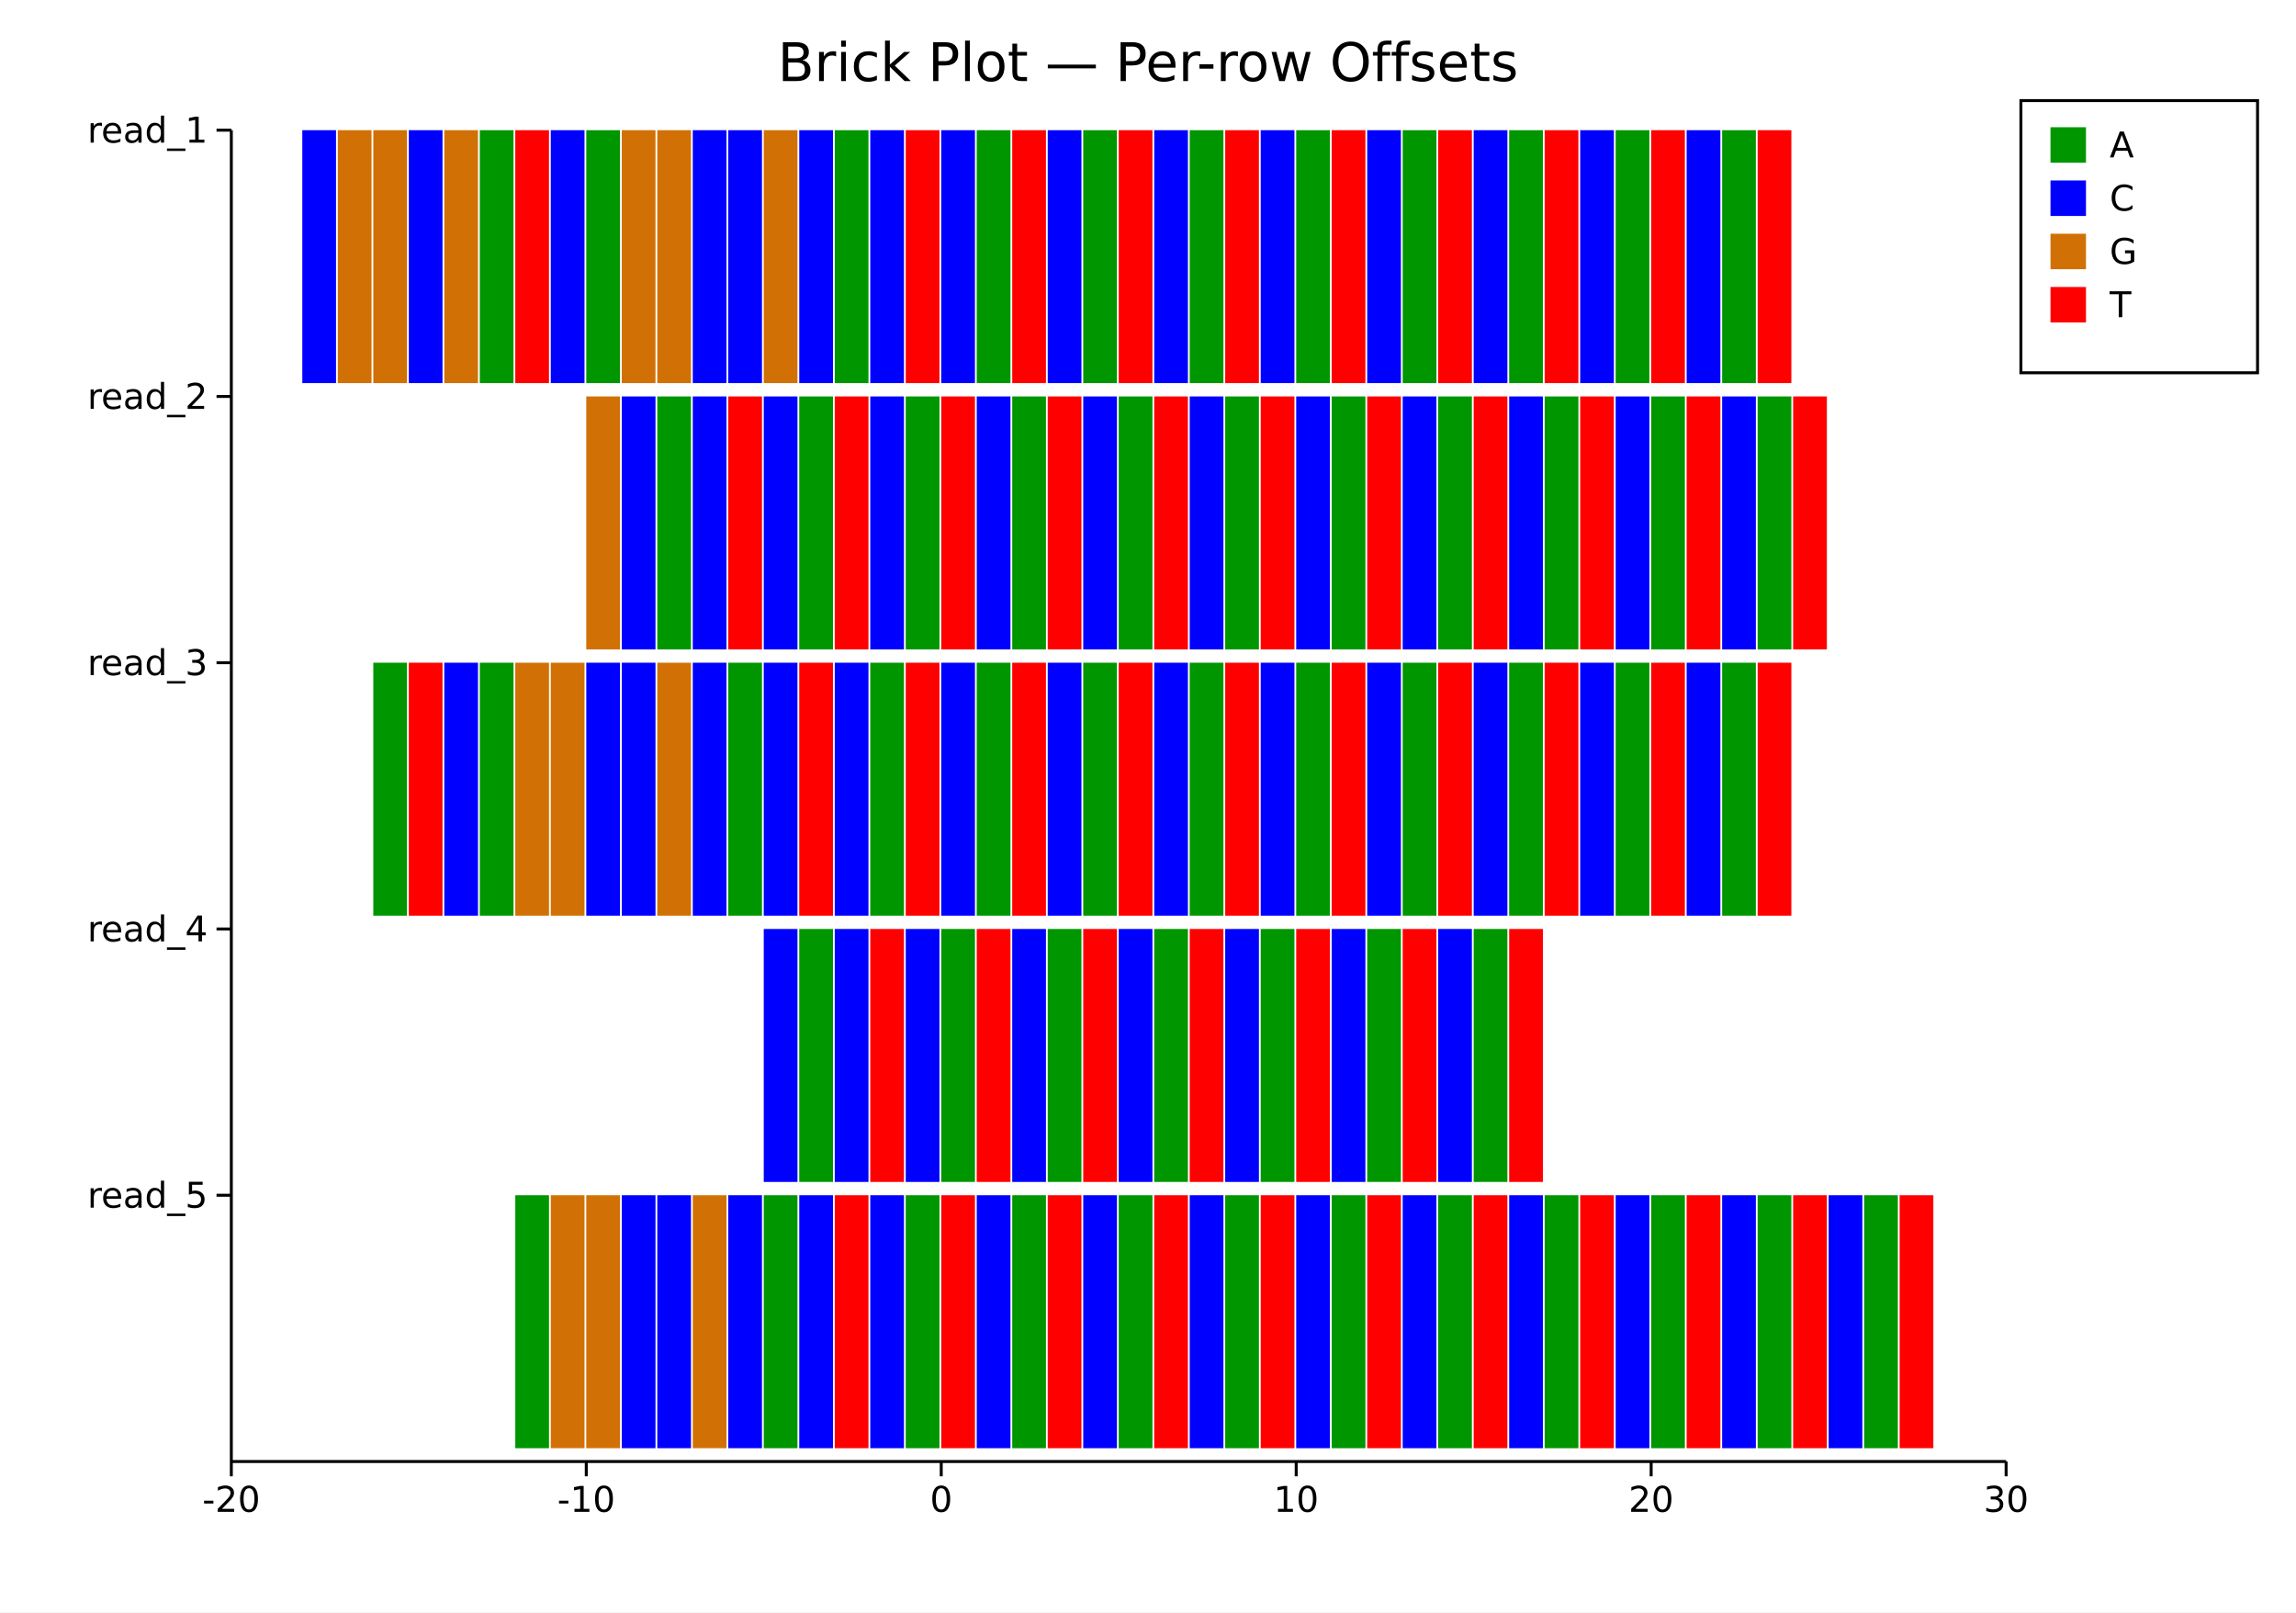
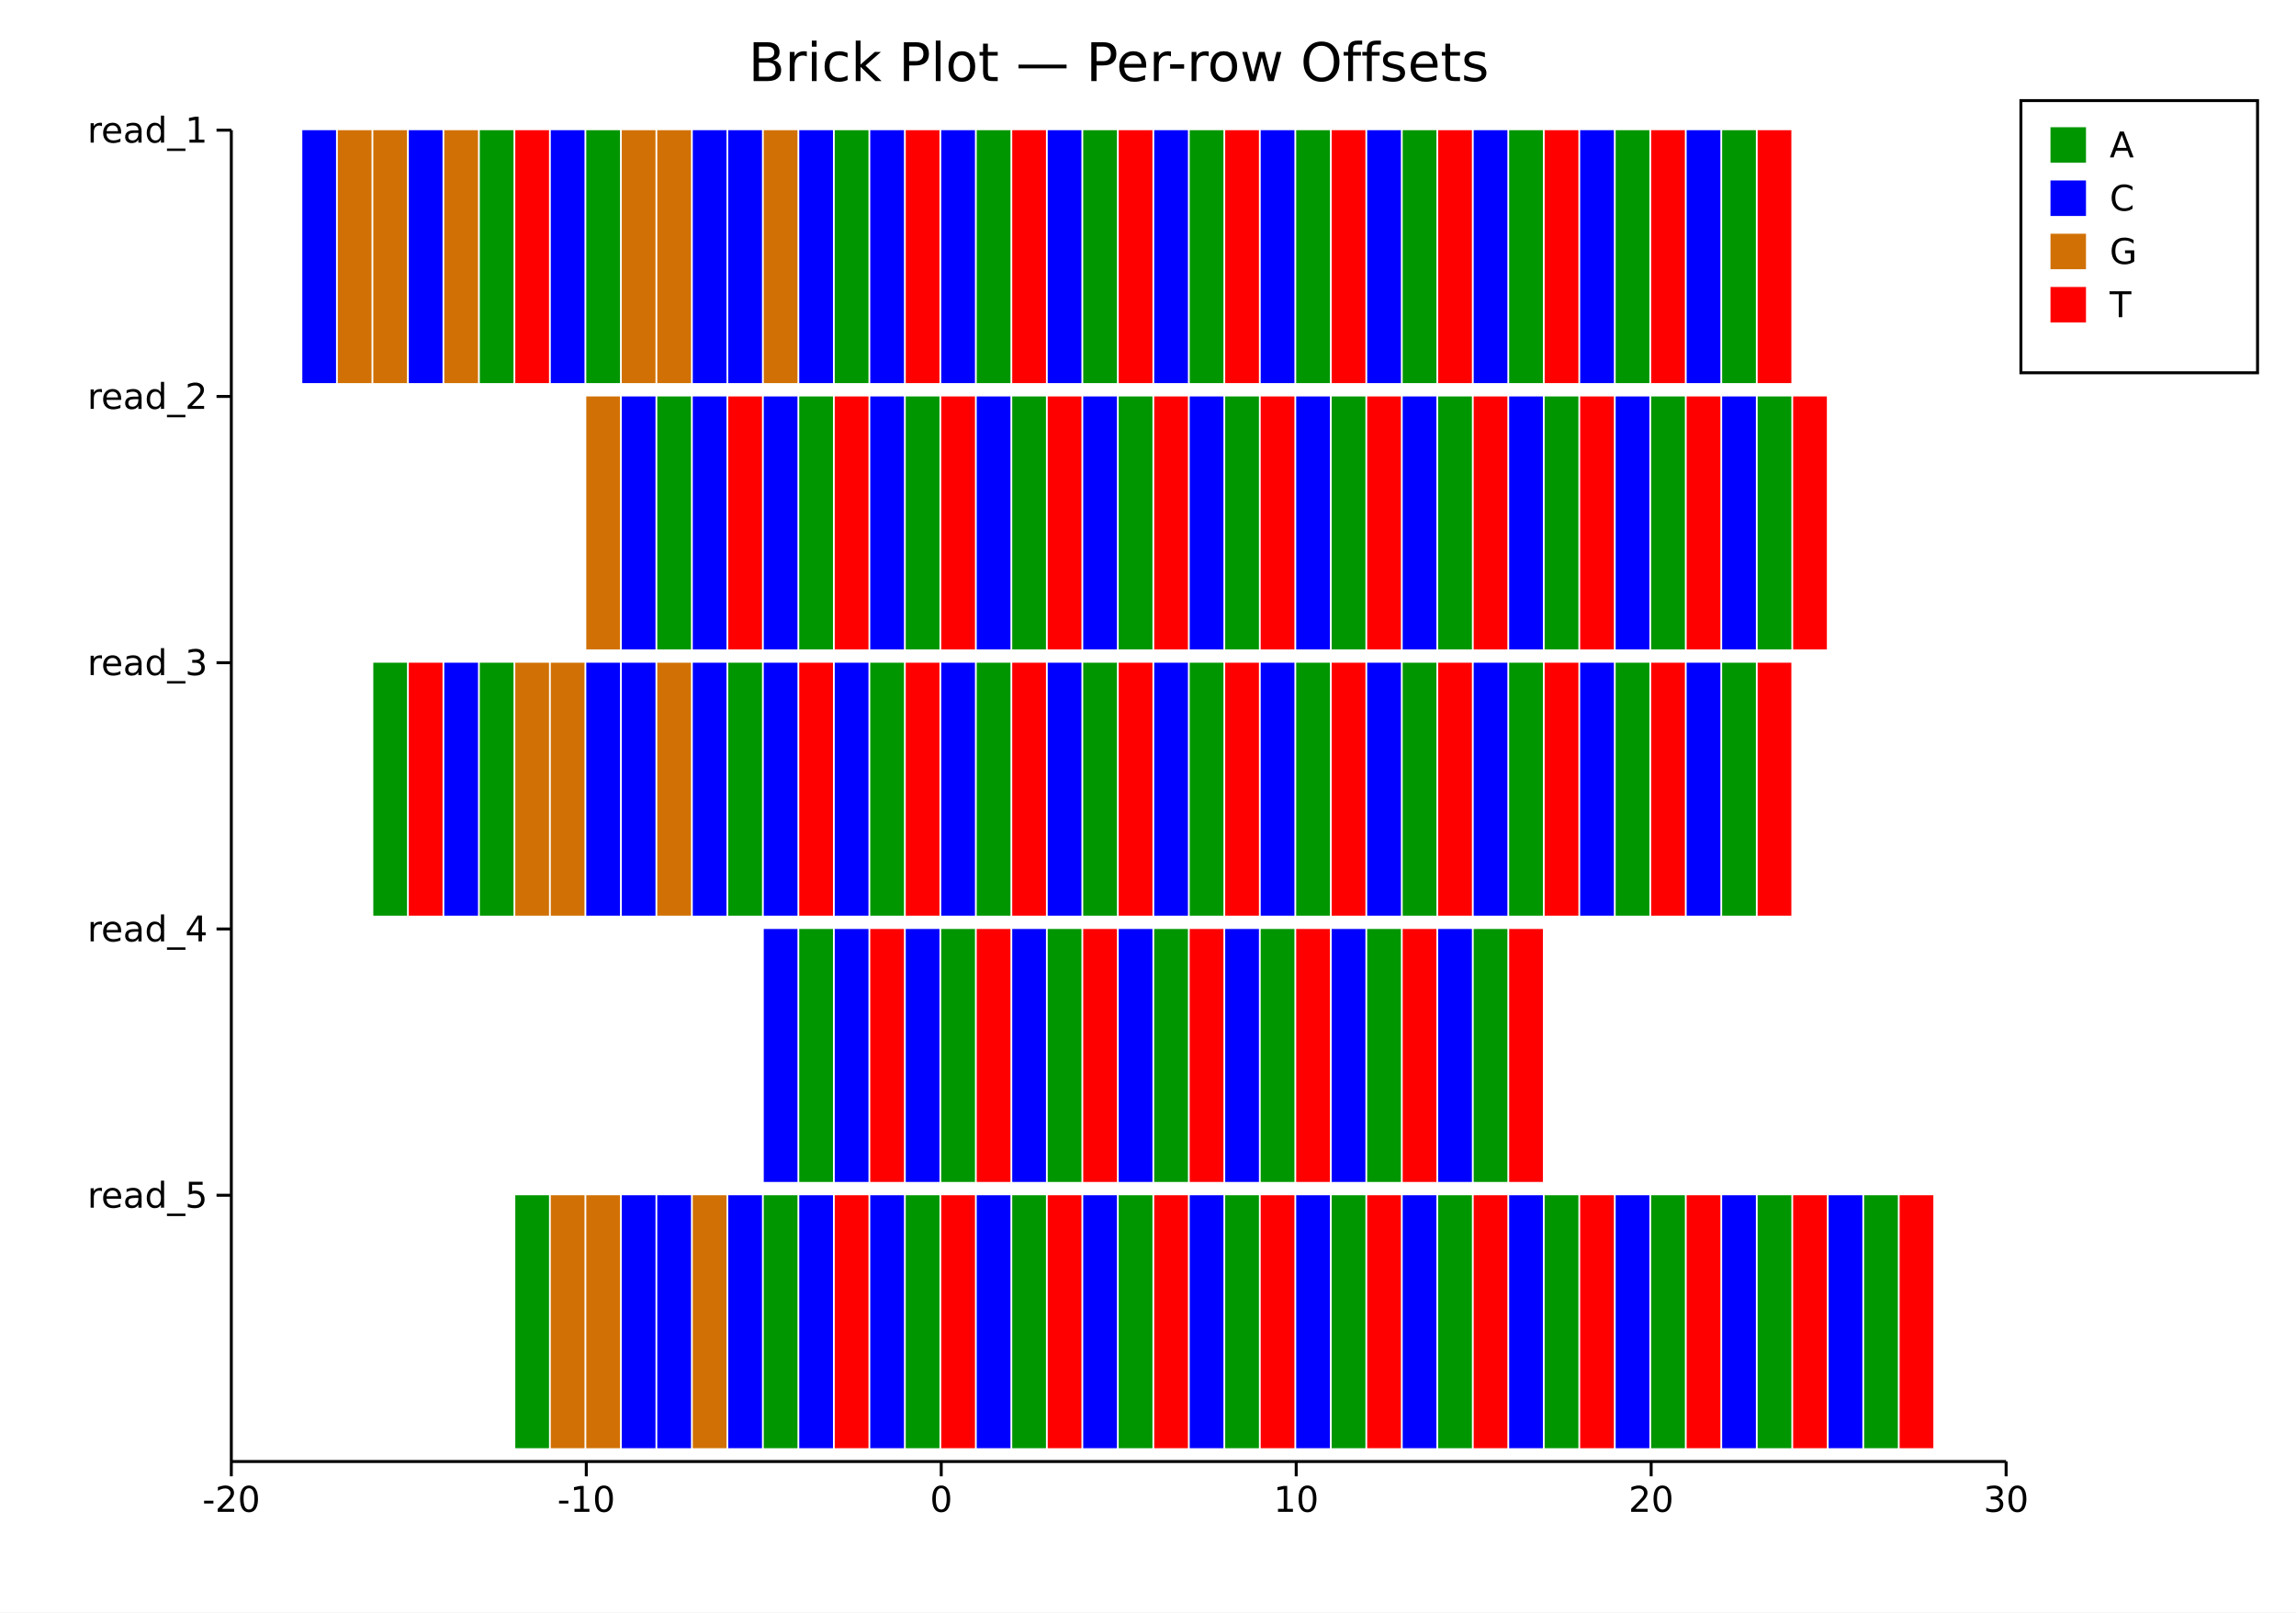
<svg xmlns="http://www.w3.org/2000/svg" width="776.2" height="545" font-family="DejaVu Sans, Liberation Sans, Arial, sans-serif" fill="black">
  <rect width="100%" height="100%" fill="white" />
  <defs>
    <clipPath id="kuva-clip-1">
      <rect x="78.2" y="44" width="600" height="450" />
    </clipPath>
  </defs>
  <line x1="78.2" y1="494" x2="678.2" y2="494" stroke="#000000" stroke-width="1" />
  <line x1="78.2" y1="44" x2="78.2" y2="494" stroke="#000000" stroke-width="1" />
  <text x="70.2" y="408.2" font-size="12" text-anchor="end">read_5</text>
  <line x1="73.2" y1="404" x2="78.2" y2="404" stroke="#000000" stroke-width="1" />
  <text x="70.2" y="318.2" font-size="12" text-anchor="end">read_4</text>
  <line x1="73.2" y1="314" x2="78.2" y2="314" stroke="#000000" stroke-width="1" />
  <text x="70.2" y="228.2" font-size="12" text-anchor="end">read_3</text>
  <line x1="73.2" y1="224" x2="78.2" y2="224" stroke="#000000" stroke-width="1" />
  <text x="70.2" y="138.2" font-size="12" text-anchor="end">read_2</text>
  <line x1="73.2" y1="134" x2="78.2" y2="134" stroke="#000000" stroke-width="1" />
  <text x="70.2" y="48.2" font-size="12" text-anchor="end">read_1</text>
  <line x1="73.2" y1="44" x2="78.2" y2="44" stroke="#000000" stroke-width="1" />
  <line x1="78.2" y1="494" x2="78.2" y2="499" stroke="#000000" stroke-width="1" />
  <text x="78.2" y="511" font-size="12" text-anchor="middle">-20</text>
  <line x1="198.2" y1="494" x2="198.2" y2="499" stroke="#000000" stroke-width="1" />
  <text x="198.2" y="511" font-size="12" text-anchor="middle">-10</text>
  <line x1="318.2" y1="494" x2="318.2" y2="499" stroke="#000000" stroke-width="1" />
  <text x="318.2" y="511" font-size="12" text-anchor="middle">0</text>
  <line x1="438.2" y1="494" x2="438.2" y2="499" stroke="#000000" stroke-width="1" />
  <text x="438.2" y="511" font-size="12" text-anchor="middle">10</text>
  <line x1="558.2" y1="494" x2="558.2" y2="499" stroke="#000000" stroke-width="1" />
  <text x="558.2" y="511" font-size="12" text-anchor="middle">20</text>
  <line x1="678.2" y1="494" x2="678.2" y2="499" stroke="#000000" stroke-width="1" />
  <text x="678.2" y="511" font-size="12" text-anchor="middle">30</text>
-   <text x="388.1" y="27.4" font-size="18" text-anchor="middle">Brick Plot — Per-row Offsets</text>
+   <text x="378.2" y="27.4" font-size="18" text-anchor="middle">Brick Plot — Per-row Offsets</text>
  <g clip-path="url(#kuva-clip-1)">
    <rect x="102.2" y="44" width="11.4" height="85.5" fill="#0000ff" />
    <rect x="114.2" y="44" width="11.4" height="85.5" fill="#d17105" />
    <rect x="126.2" y="44" width="11.4" height="85.5" fill="#d17105" />
    <rect x="138.2" y="44" width="11.4" height="85.5" fill="#0000ff" />
    <rect x="150.2" y="44" width="11.4" height="85.5" fill="#d17105" />
    <rect x="162.2" y="44" width="11.4" height="85.5" fill="#009600" />
    <rect x="174.2" y="44" width="11.4" height="85.5" fill="#ff0000" />
    <rect x="186.2" y="44" width="11.4" height="85.5" fill="#0000ff" />
    <rect x="198.2" y="44" width="11.4" height="85.5" fill="#009600" />
    <rect x="210.2" y="44" width="11.4" height="85.5" fill="#d17105" />
    <rect x="222.2" y="44" width="11.4" height="85.5" fill="#d17105" />
    <rect x="234.2" y="44" width="11.4" height="85.5" fill="#0000ff" />
    <rect x="246.2" y="44" width="11.4" height="85.5" fill="#0000ff" />
    <rect x="258.2" y="44" width="11.4" height="85.5" fill="#d17105" />
    <rect x="270.2" y="44" width="11.4" height="85.5" fill="#0000ff" />
    <rect x="282.2" y="44" width="11.4" height="85.5" fill="#009600" />
    <rect x="294.2" y="44" width="11.4" height="85.5" fill="#0000ff" />
    <rect x="306.2" y="44" width="11.4" height="85.5" fill="#ff0000" />
    <rect x="318.2" y="44" width="11.4" height="85.5" fill="#0000ff" />
    <rect x="330.2" y="44" width="11.4" height="85.5" fill="#009600" />
    <rect x="342.2" y="44" width="11.4" height="85.5" fill="#ff0000" />
    <rect x="354.2" y="44" width="11.4" height="85.5" fill="#0000ff" />
    <rect x="366.2" y="44" width="11.4" height="85.5" fill="#009600" />
    <rect x="378.2" y="44" width="11.4" height="85.5" fill="#ff0000" />
    <rect x="390.2" y="44" width="11.4" height="85.5" fill="#0000ff" />
    <rect x="402.2" y="44" width="11.4" height="85.5" fill="#009600" />
    <rect x="414.2" y="44" width="11.4" height="85.5" fill="#ff0000" />
    <rect x="426.2" y="44" width="11.4" height="85.5" fill="#0000ff" />
    <rect x="438.2" y="44" width="11.4" height="85.5" fill="#009600" />
    <rect x="450.2" y="44" width="11.4" height="85.5" fill="#ff0000" />
    <rect x="462.2" y="44" width="11.4" height="85.5" fill="#0000ff" />
    <rect x="474.2" y="44" width="11.4" height="85.5" fill="#009600" />
    <rect x="486.2" y="44" width="11.4" height="85.5" fill="#ff0000" />
    <rect x="498.2" y="44" width="11.4" height="85.5" fill="#0000ff" />
    <rect x="510.2" y="44" width="11.4" height="85.5" fill="#009600" />
    <rect x="522.2" y="44" width="11.4" height="85.5" fill="#ff0000" />
    <rect x="534.2" y="44" width="11.4" height="85.5" fill="#0000ff" />
    <rect x="546.2" y="44" width="11.4" height="85.5" fill="#009600" />
    <rect x="558.2" y="44" width="11.4" height="85.5" fill="#ff0000" />
    <rect x="570.2" y="44" width="11.4" height="85.5" fill="#0000ff" />
    <rect x="582.2" y="44" width="11.4" height="85.5" fill="#009600" />
    <rect x="594.2" y="44" width="11.4" height="85.5" fill="#ff0000" />
    <rect x="198.2" y="134" width="11.4" height="85.5" fill="#d17105" />
    <rect x="210.2" y="134" width="11.4" height="85.5" fill="#0000ff" />
    <rect x="222.2" y="134" width="11.4" height="85.5" fill="#009600" />
    <rect x="234.2" y="134" width="11.4" height="85.5" fill="#0000ff" />
    <rect x="246.2" y="134" width="11.4" height="85.5" fill="#ff0000" />
    <rect x="258.2" y="134" width="11.4" height="85.5" fill="#0000ff" />
    <rect x="270.2" y="134" width="11.4" height="85.5" fill="#009600" />
    <rect x="282.2" y="134" width="11.4" height="85.5" fill="#ff0000" />
    <rect x="294.2" y="134" width="11.4" height="85.5" fill="#0000ff" />
    <rect x="306.2" y="134" width="11.4" height="85.5" fill="#009600" />
    <rect x="318.2" y="134" width="11.4" height="85.5" fill="#ff0000" />
    <rect x="330.2" y="134" width="11.4" height="85.5" fill="#0000ff" />
    <rect x="342.2" y="134" width="11.4" height="85.5" fill="#009600" />
    <rect x="354.2" y="134" width="11.4" height="85.5" fill="#ff0000" />
    <rect x="366.2" y="134" width="11.4" height="85.5" fill="#0000ff" />
    <rect x="378.2" y="134" width="11.4" height="85.5" fill="#009600" />
    <rect x="390.2" y="134" width="11.4" height="85.5" fill="#ff0000" />
    <rect x="402.2" y="134" width="11.4" height="85.5" fill="#0000ff" />
    <rect x="414.2" y="134" width="11.4" height="85.5" fill="#009600" />
    <rect x="426.2" y="134" width="11.4" height="85.5" fill="#ff0000" />
    <rect x="438.2" y="134" width="11.4" height="85.5" fill="#0000ff" />
    <rect x="450.2" y="134" width="11.4" height="85.5" fill="#009600" />
    <rect x="462.2" y="134" width="11.4" height="85.5" fill="#ff0000" />
    <rect x="474.2" y="134" width="11.4" height="85.5" fill="#0000ff" />
    <rect x="486.2" y="134" width="11.4" height="85.5" fill="#009600" />
    <rect x="498.2" y="134" width="11.4" height="85.5" fill="#ff0000" />
    <rect x="510.2" y="134" width="11.4" height="85.5" fill="#0000ff" />
    <rect x="522.2" y="134" width="11.4" height="85.5" fill="#009600" />
    <rect x="534.2" y="134" width="11.4" height="85.5" fill="#ff0000" />
    <rect x="546.2" y="134" width="11.4" height="85.5" fill="#0000ff" />
    <rect x="558.2" y="134" width="11.4" height="85.5" fill="#009600" />
    <rect x="570.2" y="134" width="11.4" height="85.5" fill="#ff0000" />
    <rect x="582.2" y="134" width="11.4" height="85.5" fill="#0000ff" />
    <rect x="594.2" y="134" width="11.4" height="85.5" fill="#009600" />
    <rect x="606.2" y="134" width="11.4" height="85.5" fill="#ff0000" />
    <rect x="126.2" y="224" width="11.4" height="85.5" fill="#009600" />
    <rect x="138.2" y="224" width="11.4" height="85.5" fill="#ff0000" />
    <rect x="150.2" y="224" width="11.4" height="85.5" fill="#0000ff" />
    <rect x="162.2" y="224" width="11.4" height="85.5" fill="#009600" />
    <rect x="174.2" y="224" width="11.4" height="85.5" fill="#d17105" />
    <rect x="186.2" y="224" width="11.4" height="85.5" fill="#d17105" />
    <rect x="198.2" y="224" width="11.4" height="85.5" fill="#0000ff" />
    <rect x="210.2" y="224" width="11.4" height="85.5" fill="#0000ff" />
    <rect x="222.2" y="224" width="11.4" height="85.5" fill="#d17105" />
    <rect x="234.2" y="224" width="11.4" height="85.5" fill="#0000ff" />
    <rect x="246.2" y="224" width="11.4" height="85.5" fill="#009600" />
    <rect x="258.2" y="224" width="11.4" height="85.5" fill="#0000ff" />
    <rect x="270.2" y="224" width="11.4" height="85.5" fill="#ff0000" />
    <rect x="282.2" y="224" width="11.4" height="85.5" fill="#0000ff" />
    <rect x="294.2" y="224" width="11.4" height="85.5" fill="#009600" />
    <rect x="306.2" y="224" width="11.4" height="85.5" fill="#ff0000" />
    <rect x="318.2" y="224" width="11.4" height="85.5" fill="#0000ff" />
    <rect x="330.2" y="224" width="11.4" height="85.5" fill="#009600" />
    <rect x="342.2" y="224" width="11.4" height="85.5" fill="#ff0000" />
    <rect x="354.2" y="224" width="11.4" height="85.5" fill="#0000ff" />
    <rect x="366.2" y="224" width="11.4" height="85.5" fill="#009600" />
    <rect x="378.2" y="224" width="11.4" height="85.5" fill="#ff0000" />
    <rect x="390.2" y="224" width="11.4" height="85.5" fill="#0000ff" />
    <rect x="402.2" y="224" width="11.4" height="85.5" fill="#009600" />
    <rect x="414.2" y="224" width="11.4" height="85.5" fill="#ff0000" />
    <rect x="426.2" y="224" width="11.4" height="85.5" fill="#0000ff" />
    <rect x="438.2" y="224" width="11.4" height="85.5" fill="#009600" />
    <rect x="450.2" y="224" width="11.4" height="85.5" fill="#ff0000" />
    <rect x="462.2" y="224" width="11.4" height="85.5" fill="#0000ff" />
    <rect x="474.2" y="224" width="11.4" height="85.5" fill="#009600" />
    <rect x="486.2" y="224" width="11.4" height="85.5" fill="#ff0000" />
    <rect x="498.2" y="224" width="11.4" height="85.5" fill="#0000ff" />
    <rect x="510.2" y="224" width="11.4" height="85.5" fill="#009600" />
    <rect x="522.2" y="224" width="11.4" height="85.5" fill="#ff0000" />
    <rect x="534.2" y="224" width="11.4" height="85.5" fill="#0000ff" />
    <rect x="546.2" y="224" width="11.4" height="85.5" fill="#009600" />
    <rect x="558.2" y="224" width="11.4" height="85.5" fill="#ff0000" />
    <rect x="570.2" y="224" width="11.4" height="85.5" fill="#0000ff" />
    <rect x="582.2" y="224" width="11.4" height="85.5" fill="#009600" />
    <rect x="594.2" y="224" width="11.4" height="85.5" fill="#ff0000" />
    <rect x="258.2" y="314" width="11.4" height="85.5" fill="#0000ff" />
    <rect x="270.2" y="314" width="11.4" height="85.5" fill="#009600" />
    <rect x="282.2" y="314" width="11.4" height="85.5" fill="#0000ff" />
    <rect x="294.2" y="314" width="11.4" height="85.5" fill="#ff0000" />
    <rect x="306.2" y="314" width="11.4" height="85.5" fill="#0000ff" />
    <rect x="318.2" y="314" width="11.4" height="85.5" fill="#009600" />
    <rect x="330.2" y="314" width="11.4" height="85.5" fill="#ff0000" />
    <rect x="342.2" y="314" width="11.4" height="85.5" fill="#0000ff" />
    <rect x="354.2" y="314" width="11.4" height="85.5" fill="#009600" />
    <rect x="366.2" y="314" width="11.4" height="85.5" fill="#ff0000" />
    <rect x="378.2" y="314" width="11.4" height="85.5" fill="#0000ff" />
    <rect x="390.2" y="314" width="11.4" height="85.5" fill="#009600" />
    <rect x="402.2" y="314" width="11.4" height="85.5" fill="#ff0000" />
    <rect x="414.2" y="314" width="11.4" height="85.5" fill="#0000ff" />
    <rect x="426.2" y="314" width="11.4" height="85.5" fill="#009600" />
    <rect x="438.2" y="314" width="11.4" height="85.5" fill="#ff0000" />
    <rect x="450.2" y="314" width="11.4" height="85.5" fill="#0000ff" />
    <rect x="462.2" y="314" width="11.4" height="85.5" fill="#009600" />
    <rect x="474.2" y="314" width="11.4" height="85.5" fill="#ff0000" />
    <rect x="486.2" y="314" width="11.4" height="85.5" fill="#0000ff" />
    <rect x="498.2" y="314" width="11.4" height="85.5" fill="#009600" />
    <rect x="510.2" y="314" width="11.4" height="85.5" fill="#ff0000" />
    <rect x="174.2" y="404" width="11.4" height="85.5" fill="#009600" />
    <rect x="186.2" y="404" width="11.4" height="85.5" fill="#d17105" />
    <rect x="198.2" y="404" width="11.4" height="85.5" fill="#d17105" />
    <rect x="210.2" y="404" width="11.4" height="85.5" fill="#0000ff" />
    <rect x="222.2" y="404" width="11.4" height="85.5" fill="#0000ff" />
    <rect x="234.2" y="404" width="11.4" height="85.5" fill="#d17105" />
    <rect x="246.2" y="404" width="11.4" height="85.5" fill="#0000ff" />
    <rect x="258.2" y="404" width="11.4" height="85.5" fill="#009600" />
    <rect x="270.2" y="404" width="11.4" height="85.5" fill="#0000ff" />
    <rect x="282.2" y="404" width="11.4" height="85.5" fill="#ff0000" />
    <rect x="294.2" y="404" width="11.4" height="85.5" fill="#0000ff" />
    <rect x="306.2" y="404" width="11.4" height="85.5" fill="#009600" />
    <rect x="318.2" y="404" width="11.4" height="85.5" fill="#ff0000" />
    <rect x="330.2" y="404" width="11.4" height="85.5" fill="#0000ff" />
    <rect x="342.2" y="404" width="11.4" height="85.5" fill="#009600" />
    <rect x="354.2" y="404" width="11.4" height="85.5" fill="#ff0000" />
    <rect x="366.2" y="404" width="11.4" height="85.5" fill="#0000ff" />
    <rect x="378.2" y="404" width="11.4" height="85.5" fill="#009600" />
    <rect x="390.2" y="404" width="11.4" height="85.5" fill="#ff0000" />
    <rect x="402.2" y="404" width="11.4" height="85.5" fill="#0000ff" />
    <rect x="414.2" y="404" width="11.4" height="85.5" fill="#009600" />
    <rect x="426.2" y="404" width="11.4" height="85.5" fill="#ff0000" />
    <rect x="438.2" y="404" width="11.4" height="85.5" fill="#0000ff" />
    <rect x="450.2" y="404" width="11.4" height="85.5" fill="#009600" />
    <rect x="462.2" y="404" width="11.4" height="85.5" fill="#ff0000" />
    <rect x="474.2" y="404" width="11.4" height="85.5" fill="#0000ff" />
    <rect x="486.2" y="404" width="11.4" height="85.5" fill="#009600" />
    <rect x="498.2" y="404" width="11.4" height="85.5" fill="#ff0000" />
    <rect x="510.2" y="404" width="11.4" height="85.5" fill="#0000ff" />
    <rect x="522.2" y="404" width="11.4" height="85.5" fill="#009600" />
    <rect x="534.2" y="404" width="11.4" height="85.5" fill="#ff0000" />
    <rect x="546.2" y="404" width="11.4" height="85.5" fill="#0000ff" />
    <rect x="558.2" y="404" width="11.4" height="85.5" fill="#009600" />
    <rect x="570.2" y="404" width="11.4" height="85.5" fill="#ff0000" />
    <rect x="582.2" y="404" width="11.4" height="85.5" fill="#0000ff" />
    <rect x="594.2" y="404" width="11.4" height="85.5" fill="#009600" />
    <rect x="606.2" y="404" width="11.4" height="85.5" fill="#ff0000" />
    <rect x="618.2" y="404" width="11.4" height="85.5" fill="#0000ff" />
    <rect x="630.2" y="404" width="11.4" height="85.5" fill="#009600" />
    <rect x="642.2" y="404" width="11.4" height="85.5" fill="#ff0000" />
  </g>
  <rect x="683.2" y="34" width="80" height="92" fill="#ffffff" />
  <rect x="683.2" y="34" width="80" height="92" fill="none" stroke="#000000" stroke-width="1" />
  <text x="713.2" y="53.2" font-size="12" text-anchor="start">A</text>
  <rect x="693.2" y="43" width="12" height="12" fill="#009600" />
  <text x="713.2" y="71.2" font-size="12" text-anchor="start">C</text>
  <rect x="693.2" y="61" width="12" height="12" fill="#0000ff" />
  <text x="713.2" y="89.2" font-size="12" text-anchor="start">G</text>
  <rect x="693.2" y="79" width="12" height="12" fill="#d17105" />
  <text x="713.2" y="107.2" font-size="12" text-anchor="start">T</text>
  <rect x="693.2" y="97" width="12" height="12" fill="#ff0000" />
</svg>
